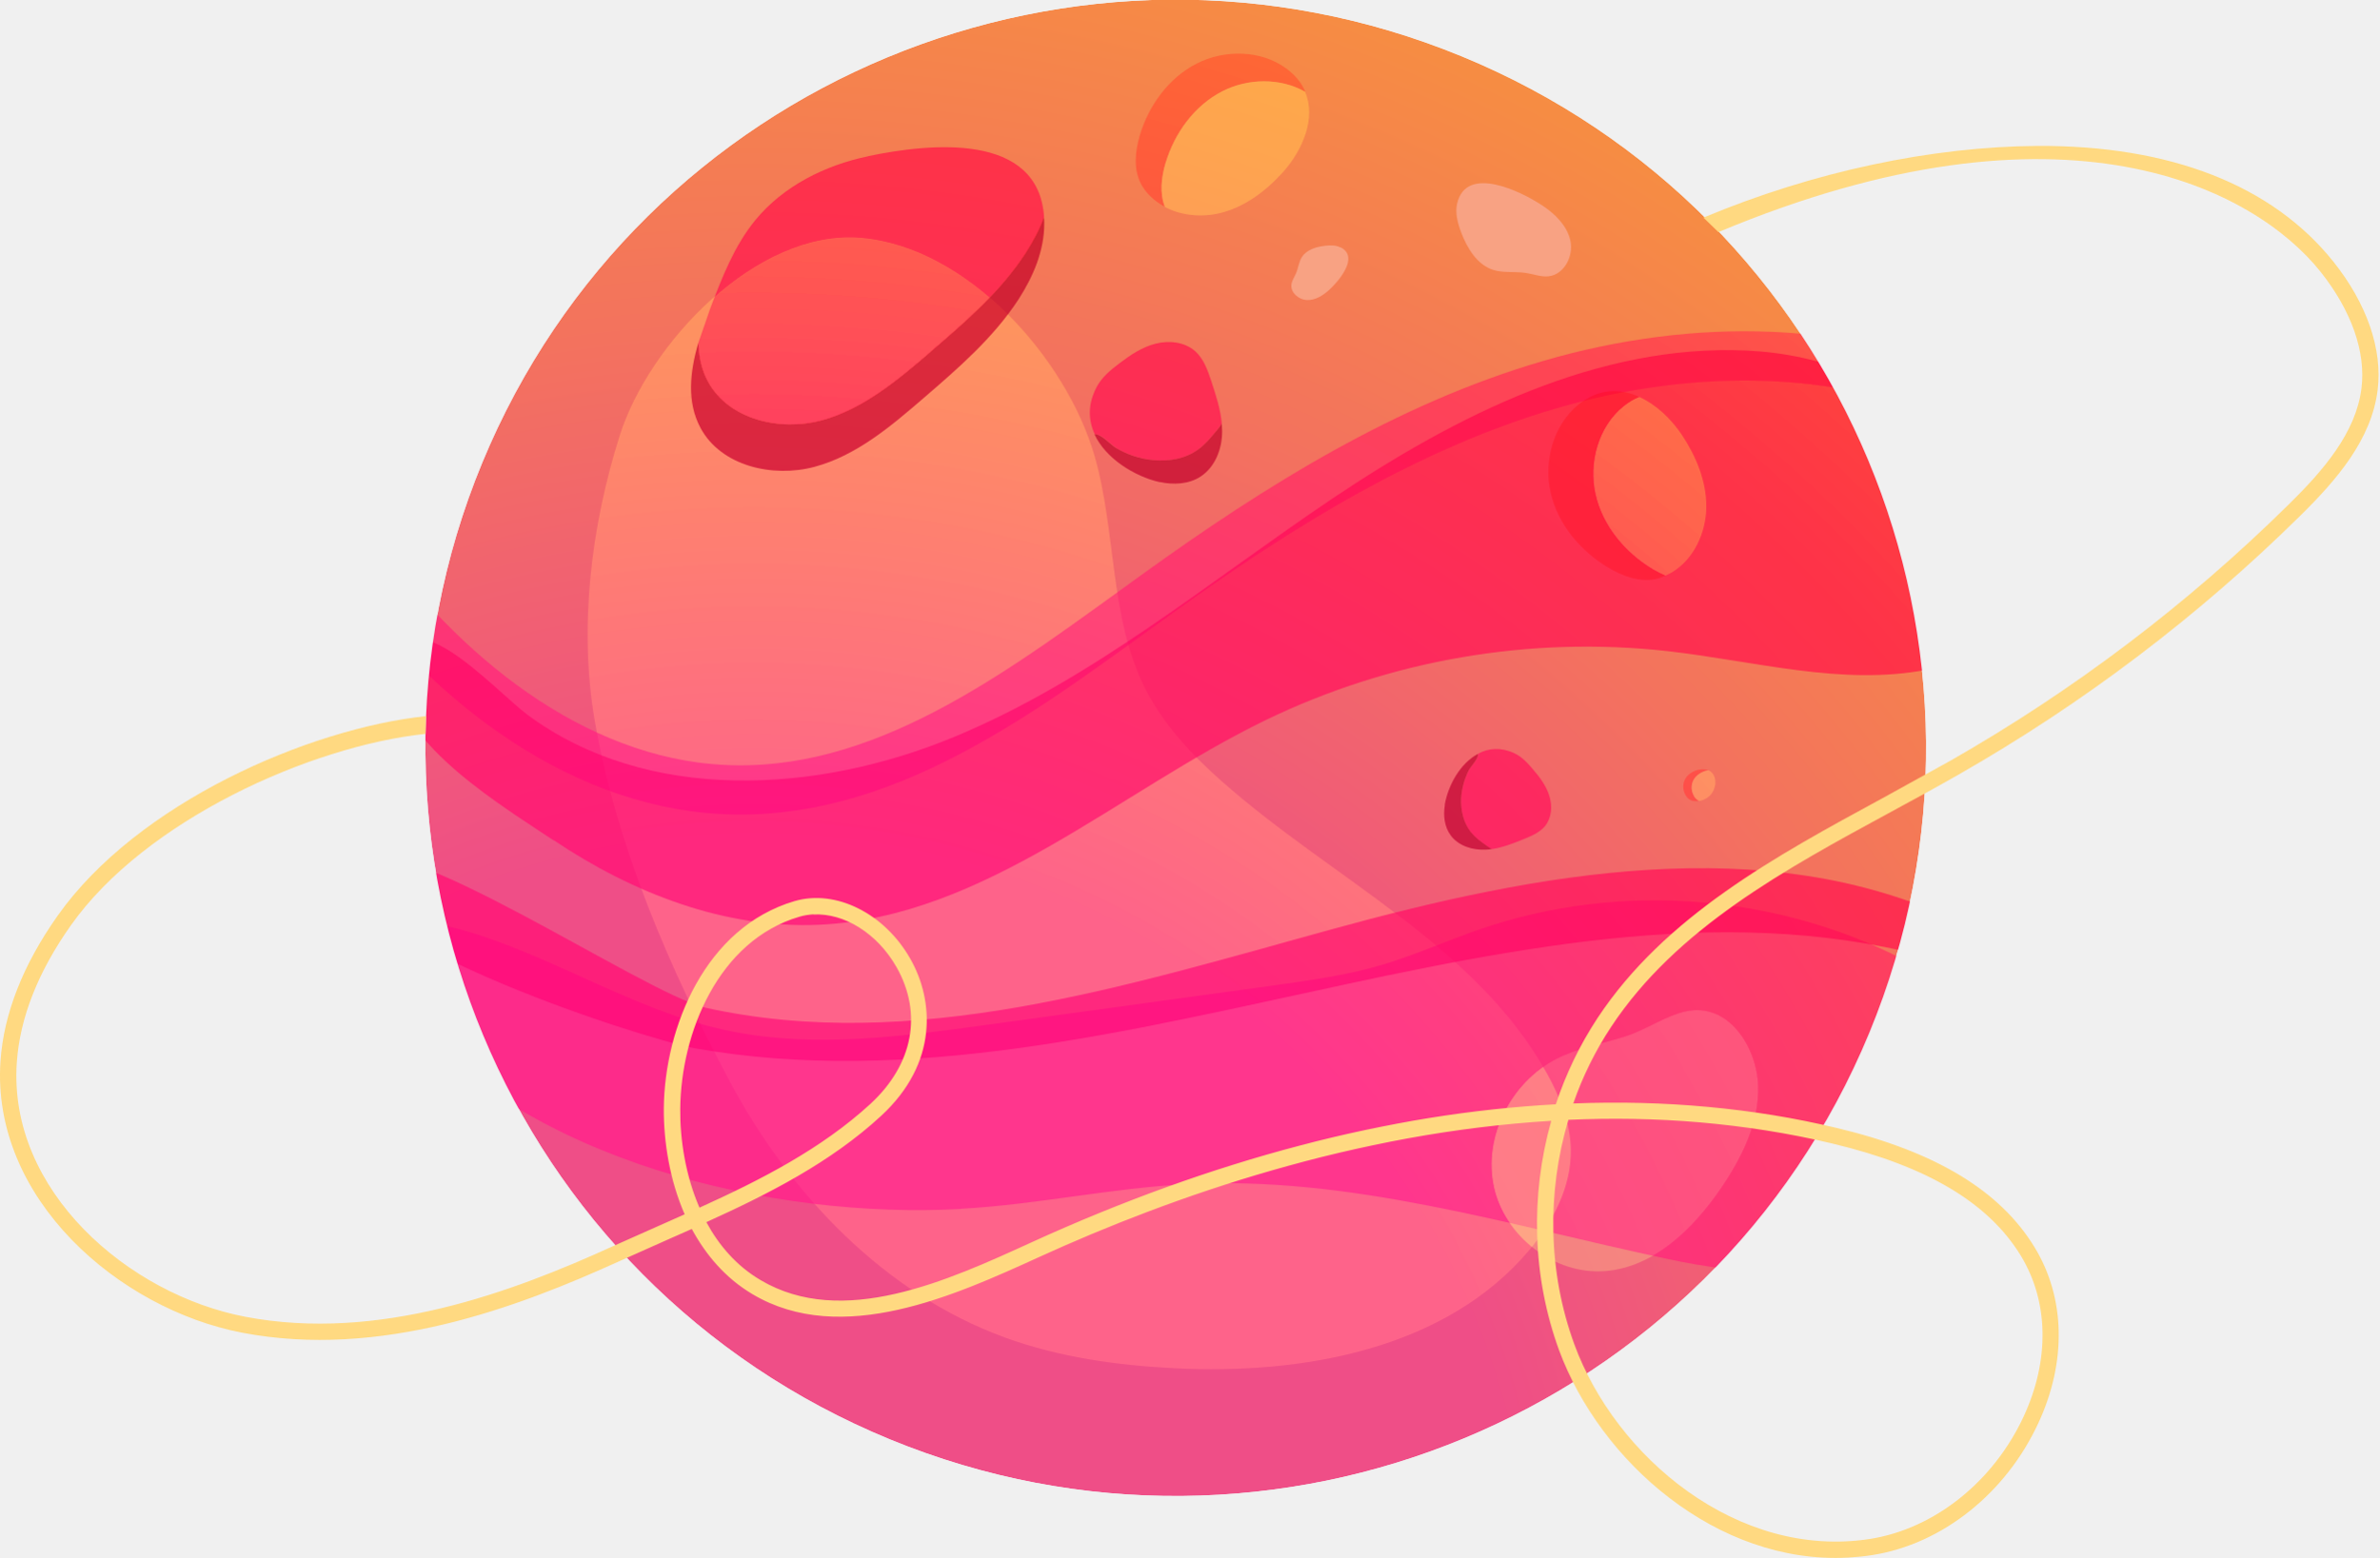
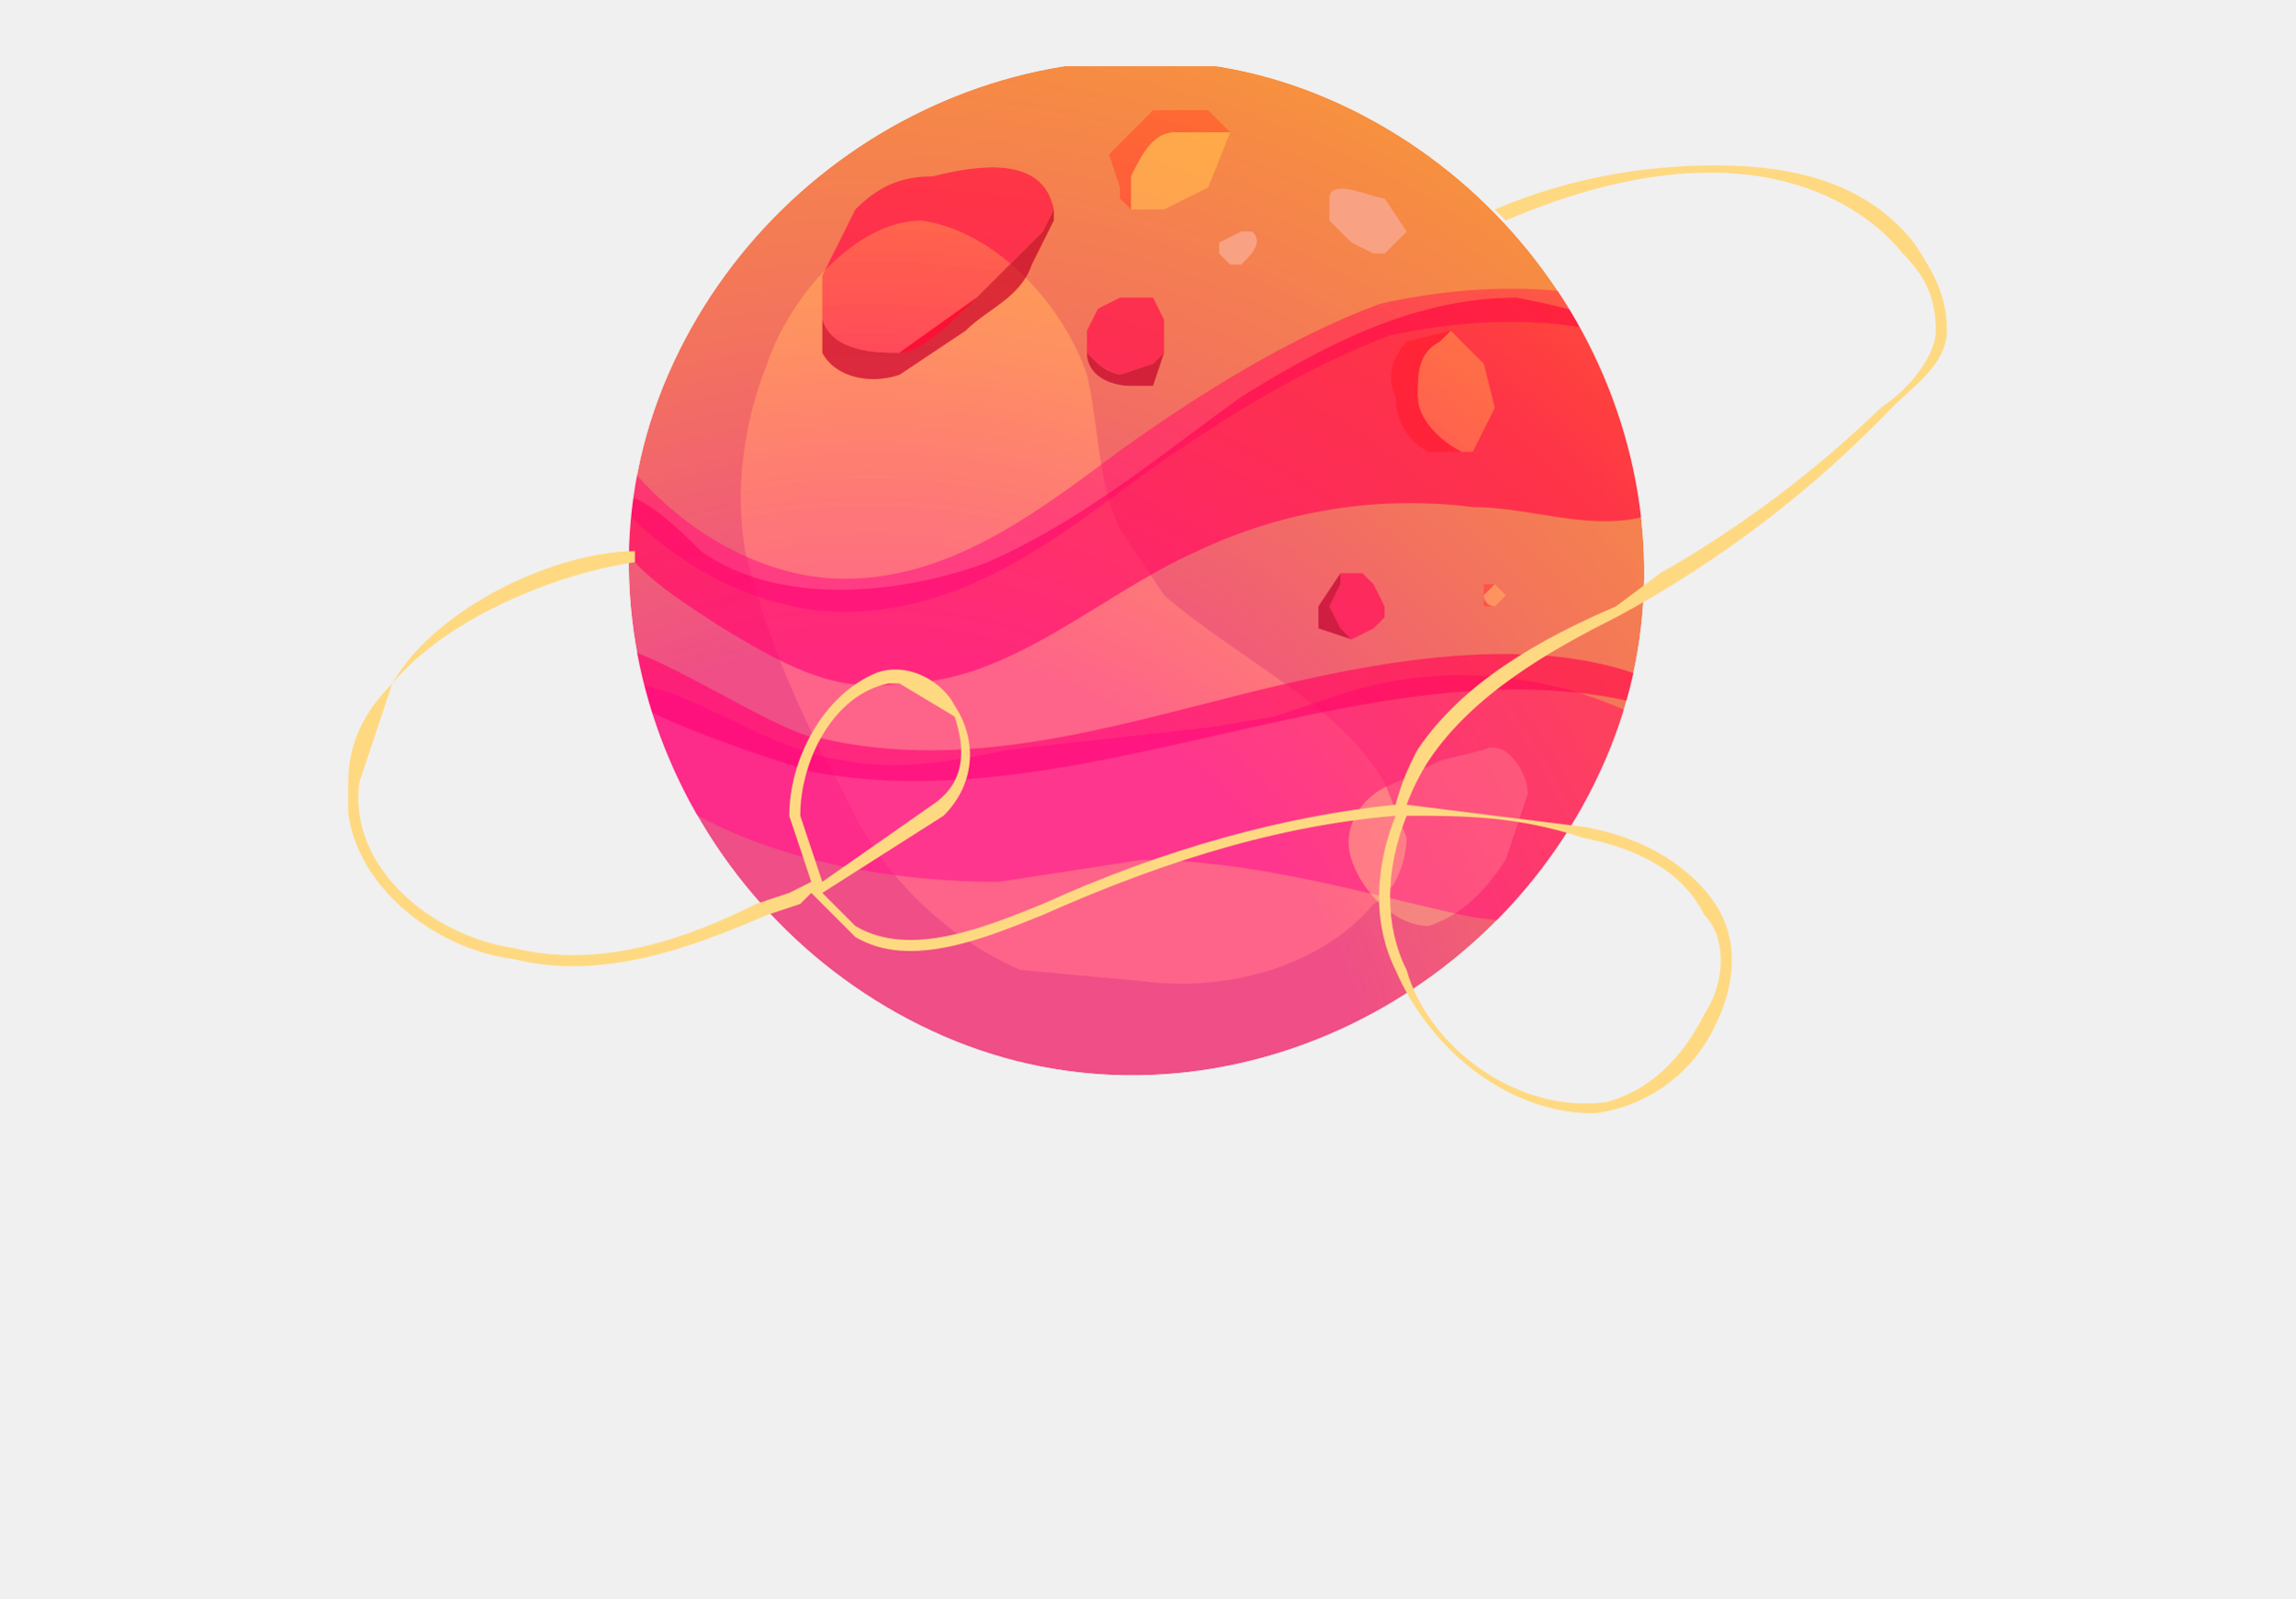
- <svg xmlns="http://www.w3.org/2000/svg" width="145" height="95" fill="none">
-   <g clip-path="url(#C)">
-     <mask id="A" maskUnits="userSpaceOnUse" x="25" y="-1" width="93" height="93">
-       <path d="M113.932 62.982c9.622-23.29-1.503-49.951-24.849-59.551S39.009 4.93 29.387 28.22s1.503 49.951 24.849 59.551 50.073-1.499 59.696-24.789z" fill="#fff" />
+ <svg xmlns="http://www.w3.org/2000/svg" width="145" height="101" fill="none" viewBox="0 -6 145 145">
+   <g clip-path="url(#a)">
+     <mask id="b" width="93" height="93" x="25" y="-1" maskUnits="userSpaceOnUse">
+       <path fill="#fff" d="M114 63c10-23-2-50-25-60S39 5 29 28s2 50 25 60 50-2 60-25z" />
    </mask>
-     <g mask="url(#A)">
-       <path d="M113.932 62.982c9.622-23.29-1.503-49.951-24.849-59.551S39.009 4.93 29.387 28.22s1.503 49.951 24.849 59.551 50.073-1.499 59.696-24.789z" fill="url(#B)" />
+     <g mask="url(#b)">
+       <path fill="url(#c)" d="M114 63c10-23-2-50-25-60S39 5 29 28s2 50 25 60 50-2 60-25z" />
      <g style="mix-blend-mode:overlay">
-         <path d="M97.25 30.133c-.437-1.924.169-4.105 1.7-5.354.318-.258.636-.446.964-.575-1.173-.535-2.485-.526-3.707.466-1.531 1.249-2.127 3.431-1.7 5.354.437 1.924 1.799 3.56 3.499 4.581.875.526 1.908.902 2.902.704.209-.04.408-.119.607-.208a7.87 7.87 0 0 1-.766-.387c-1.699-1.011-3.061-2.657-3.498-4.581z" fill="#f15b60" />
-         <path d="M103.999 30.916c.01-1.577-.617-3.094-1.491-4.402-.656-.982-1.581-1.854-2.594-2.31-.328.129-.646.317-.964.575-1.531 1.249-2.127 3.431-1.7 5.354s1.799 3.56 3.498 4.581c.249.149.507.278.766.387l.377-.188c1.352-.803 2.098-2.429 2.108-3.996z" fill="#f8a283" />
+         <path fill="#f15b60" d="M97 30c0-2 0-4 2-5l1-1-4 1c-1 1-2 3-1 5 0 2 1 4 3 5h4a8 8 0 0 1-1 0l-4-5z" />
+         <path fill="#f8a283" d="m104 31-1-4-3-3-1 1c-2 1-2 3-2 5s2 4 4 5h1l2-4z" />
      </g>
-       <path opacity=".59" d="M94.864 64.57c-2.763 1.418-4.463 4.74-3.817 7.774s3.688 5.414 6.789 5.166c2.982-.238 5.367-2.578 7.057-5.047 1.272-1.864 2.336-3.996 2.266-6.247-.079-2.39-1.829-5.126-4.433-4.541-1.232.278-2.445 1.14-3.677 1.527-1.401.446-2.863.694-4.185 1.368z" fill="#f8a283" />
+       <path fill="#f8a283" d="M95 65c-3 1-5 4-4 7s4 6 7 6c3-1 5-3 7-6l2-6c0-2-2-5-4-4l-4 1-4 2z" opacity=".6" />
+       <path fill="#f8a283" d="M67 28c1 4 1 10 3 14l4 6c7 6 16 10 20 17l2 5c0 2-1 5-3 6-5 6-14 8-21 7l-11-1c-7-3-13-9-16-16-4-7-7-14-9-22-1-6 0-12 2-17 2-6 8-13 14-13 7 1 13 8 15 14z" style="mix-blend-mode:overlay" />
+       <path fill="#ee3372" d="M43 61c13 3 26-1 38-4s27-6 38-1c2 1 3 3 2 3-25-9-53 10-79 5-3-1-23-7-20-11 2-3 17 8 21 8z" style="mix-blend-mode:overlay" />
+       <path fill="#ef4683" d="m59 74 13-2c10 0 20 3 29 5 5 1 11 1 15-2 3-3 3-7 4-11l-1-3-2-2c-8-4-18-5-27-2l-6 2-6 1-18 2c-5 1-10 2-15 1-7-1-13-6-19-7-5-1-4 2-2 6 8 9 23 12 35 12z" style="mix-blend-mode:overlay" />
+       <path stroke="#ef4683" stroke-miterlimit="10" stroke-width="3" d="M22 34c5 8 14 14 23 14 10 0 18-6 26-12 7-5 15-10 23-13 9-2 19-2 27 2" style="mix-blend-mode:overlay" />
+       <path fill="#ee3372" d="M34 51c5 3 10 6 16 5 10 0 18-8 27-12a45 45 0 0 1 25-4c5 0 10 2 15 1l3-1v-2c0-4 0-8-2-11-2-4-7-5-12-6-9 0-17 4-25 9-7 5-14 11-23 15-8 3-19 4-26-1-2-2-8-8-8-3 0 4 7 8 10 10z" style="mix-blend-mode:overlay" />
      <g style="mix-blend-mode:overlay">
-         <path d="M66.695 27.743c1.362 4.69.904 9.896 3.111 14.258 1.113 2.191 2.823 4.016 4.662 5.642 6.699 5.939 15.486 9.995 19.82 17.818.785 1.418 1.412 2.975 1.451 4.601.05 2.29-1.083 4.462-2.564 6.207-5.069 5.989-13.727 7.566-21.569 7.169-3.529-.178-7.067-.674-10.377-1.884-7.316-2.677-13.051-8.696-16.719-15.547-3.668-6.861-6.938-14.377-8.26-22.042-.984-5.721-.229-11.879 1.521-17.411 1.759-5.563 8.3-12.603 14.711-12.057 6.511.555 12.504 7.367 14.214 13.257v-.01z" fill="#f8a283" />
+         <path fill="#f15b60" d="M71 10c1-2 2-4 4-4h5l-2-2h-5l-4 4 1 3v1l1 1v-3z" />
+         <path fill="#f8a283" d="m78 11 2-5h-5c-2 0-3 2-4 4v3h3l4-2z" />
      </g>
      <g style="mix-blend-mode:overlay">
-         <path d="M42.949 61.436c12.663 2.836 25.704-1.329 38.218-4.769s26.36-6.068 38.079-.516c1.302.615 2.674 2.4 1.491 3.223-24.899-8.964-52.312 9.192-78.374 4.551-3.24-.575-23.656-7.189-20.615-11.323 1.948-2.647 17.524 8.002 21.201 8.825v.01z" fill="#ee3372" />
+         <path fill="#f15b60" d="m103 48 1-1h-1v2h1a1 1 0 0 1-1-1z" />
+         <path fill="#f8a283" d="m105 48-1-1-1 1a1 1 0 0 0 1 1l1-1z" />
      </g>
-       <g style="mix-blend-mode:overlay">
-         <path d="M58.574 73.712c4.632-.258 9.184-1.269 13.816-1.507 9.83-.506 19.452 2.469 29.083 4.531 4.94 1.061 10.755 1.666 14.423-1.805 2.862-2.707 3.389-7 3.657-10.927.07-.972.12-1.983-.288-2.866-.477-1.021-1.491-1.676-2.485-2.221-8.021-4.393-17.911-5.235-26.559-2.261-1.998.684-3.936 1.567-5.964 2.172-2.197.654-4.473.962-6.739 1.279l-17.394 2.39c-5.119.704-10.357 1.408-15.436.416-6.56-1.269-12.216-5.573-18.756-6.723-5.208-.922-4.036 2.162-1.481 5.344 7.475 9.301 22.762 12.831 34.143 12.186l-.02-.01z" fill="#ef4683" />
-       </g>
-       <g style="mix-blend-mode:overlay">
-         <path d="M21.996 34.228c5.487 7.466 13.637 13.852 22.921 13.941 9.612.099 17.852-6.366 25.644-11.978 7.355-5.305 15.198-10.193 23.905-12.741 8.718-2.548 18.468-2.558 26.539 1.596" stroke="#ef4683" stroke-width="3" stroke-miterlimit="10" />
-       </g>
-       <g style="mix-blend-mode:overlay">
-         <path d="M33.745 51.233c4.781 3.213 10.437 5.424 16.202 5.156 10.069-.466 18.13-8.071 27.185-12.474a44.9 44.9 0 0 1 24.551-4.204c5.268.595 10.585 2.132 15.794 1.12.825-.159 1.719-.436 2.177-1.14.367-.555.387-1.269.397-1.944.04-3.698.03-7.635-1.958-10.748-2.405-3.778-7.157-5.414-11.629-5.622-9.095-.416-17.703 3.956-25.257 9.023-7.544 5.077-14.621 11.036-23.03 14.526-8.399 3.49-18.756 4.065-26.052-1.358-1.978-1.477-7.862-8.061-7.902-2.162-.03 3.937 6.669 7.922 9.512 9.836l.01-.01z" fill="#ee3372" />
-       </g>
-       <g style="mix-blend-mode:overlay">
-         <path d="M71.049 9.935c.547-1.834 1.759-3.51 3.469-4.383 1.56-.793 3.528-.823 5.039.04-.219-.526-.596-1.001-1.163-1.418-1.541-1.13-3.747-1.17-5.457-.297s-2.922 2.548-3.469 4.383c-.278.942-.388 2.003.04 2.885.149.307.358.585.606.823.268.258.566.476.885.644-.328-.843-.219-1.805.04-2.677h.01z" fill="#f15b60" />
-         <path d="M78.175 10.52c1.242-1.378 2.047-3.332 1.372-4.918-1.511-.863-3.479-.833-5.039-.04-1.71.873-2.922 2.548-3.469 4.383-.258.873-.368 1.844-.04 2.677 1.014.535 2.256.644 3.379.367 1.481-.367 2.763-1.329 3.787-2.459l.01-.01z" fill="#f8a283" />
-       </g>
-       <g style="mix-blend-mode:overlay">
-         <path d="M103.214 48.487a1 1 0 0 1 .019-.962c.169-.278.507-.496.885-.555a.96.96 0 0 0-.398-.059c-.417.02-.815.258-.994.565s-.168.664-.019.962c.079.159.198.307.397.377.07.02.139.04.219.04l.238-.01a.75.75 0 0 1-.347-.357z" fill="#f15b60" />
-         <path d="M104.545 47.773c.03-.317-.089-.664-.417-.803-.378.05-.716.278-.885.555-.179.307-.169.664-.02.962a.68.68 0 0 0 .348.357c.249-.04.477-.169.646-.327.209-.218.309-.486.338-.744h-.01z" fill="#f8a283" />
-       </g>
-       <g style="mix-blend-mode:multiply">
-         <path d="M56.716 21.457c-1.998 1.715-4.085 3.48-6.63 4.174-2.544.684-5.675-.04-6.938-2.36-.407-.744-.566-1.547-.586-2.37-.517 1.785-.716 3.619.139 5.206 1.252 2.31 4.393 3.044 6.938 2.36s4.632-2.449 6.63-4.174c2.117-1.825 4.264-3.679 5.795-6.019.905-1.398 1.59-2.995 1.581-4.66 0-.129 0-.248-.02-.377-.278.773-.676 1.507-1.123 2.201-1.521 2.34-3.668 4.194-5.795 6.019h.01z" fill="#dc4a9a" />
-       </g>
-       <g style="mix-blend-mode:overlay">
-         <path d="M52.909 9.529c-2.634.545-5.178 1.824-6.878 3.897-1.272 1.557-2.018 3.47-2.733 5.354l-.736 2.122c.01.823.179 1.626.587 2.37 1.252 2.31 4.393 3.044 6.938 2.36s4.632-2.459 6.63-4.174c2.117-1.824 4.264-3.679 5.795-6.019.447-.684.845-1.428 1.123-2.201-.338-5.196-6.948-4.512-10.715-3.718l-.01.01z" fill="#ee3372" />
-       </g>
-       <g style="mix-blend-mode:overlay">
-         <path d="M68.037 27.327a5.67 5.67 0 0 0 2.217.724c.964.099 1.978-.069 2.763-.635.417-.307.755-.704 1.093-1.11l.358-.476c-.08-.892-.368-1.755-.646-2.608-.219-.655-.457-1.339-.974-1.805-.636-.565-1.58-.674-2.405-.466s-1.551.694-2.227 1.21c-.537.406-1.074.853-1.382 1.448-.547 1.041-.507 2.023-.109 2.875.378-.069.994.654 1.332.843h-.02z" fill="#ee3372" />
-       </g>
-       <g style="mix-blend-mode:multiply">
-         <path d="M70.681 29.389c.845.188 1.779.139 2.505-.337.885-.585 1.302-1.695 1.302-2.746l-.02-.476a4.27 4.27 0 0 1-.358.476c-.328.397-.666.803-1.093 1.11-.785.565-1.799.734-2.763.635a5.46 5.46 0 0 1-2.216-.724c-.328-.188-.954-.912-1.332-.843.686 1.467 2.415 2.558 3.976 2.915v-.01z" fill="#dc4a9a" />
-       </g>
-       <g style="mix-blend-mode:overlay">
-         <path d="M89.507 47.009c-.268.526-.418 1.111-.447 1.696-.03.724.139 1.487.596 2.052.249.307.567.536.885.773.119.089.239.178.378.248.666-.099 1.312-.347 1.938-.605.487-.198.994-.407 1.322-.813.398-.506.447-1.22.249-1.834-.189-.615-.586-1.14-1.004-1.626-.328-.387-.686-.773-1.153-.982-.815-.367-1.551-.297-2.177.04.07.278-.447.773-.576 1.031l-.01.02z" fill="#ee3372" />
-       </g>
-       <g style="mix-blend-mode:multiply">
-         <path d="M88.065 49.082c-.109.645-.03 1.349.358 1.864.477.645 1.332.902 2.137.863.119 0 .239-.02.358-.04-.129-.069-.258-.159-.378-.248-.318-.228-.636-.466-.885-.773-.457-.565-.626-1.329-.596-2.053.03-.595.189-1.17.447-1.696.129-.258.646-.764.577-1.031-1.083.575-1.829 1.924-2.028 3.113h.01z" fill="#dc4a9a" />
-       </g>
-       <path d="M88.811 12.414c-.129.575.03 1.18.239 1.735.368.982.974 1.993 1.968 2.31.646.198 1.342.079 2.008.188.457.069.914.258 1.382.198.944-.119 1.511-1.249 1.302-2.181s-.954-1.646-1.759-2.171c-1.203-.783-4.582-2.499-5.139-.079zm-7.107 2.677c-.278-.149-.606-.139-.914-.109-.547.059-1.143.228-1.441.694-.189.298-.219.674-.358.992-.099.228-.249.436-.278.674-.07.496.437.932.944.952s.964-.268 1.342-.605c.557-.506 1.879-2.003.716-2.608l-.01.01z" fill="#f8a283" />
+       <path fill="#dc4a9a" d="m57 21-7 5c-2 0-6 0-7-3v-2 5c1 2 4 3 7 2l6-4c2-2 5-3 6-6l2-4v-1l-1 2-6 6z" style="mix-blend-mode:multiply" />
+       <path fill="#ee3372" d="M53 10c-3 0-5 1-7 3l-3 6v4c1 3 5 3 7 3s5-3 7-5l6-6 1-2c-1-5-7-4-11-3zM68 27a6 6 0 0 0 2 1l3-1 1-1v-3l-1-2h-3l-2 1-1 2v2l1 1z" style="mix-blend-mode:overlay" />
+       <path fill="#dc4a9a" d="M71 29h2l1-3-1 1-3 1a5 5 0 0 1-2-1l-1-1c0 2 2 3 4 3z" style="mix-blend-mode:multiply" />
+       <path fill="#ee3372" d="m90 47-1 2 1 2 1 1 2-1 1-1v-1l-1-2-1-1h-2v1z" style="mix-blend-mode:overlay" />
+       <path fill="#dc4a9a" d="M88 49v2l3 1-1-1-1-2 1-2v-1l-2 3z" style="mix-blend-mode:multiply" />
+       <path fill="#f8a283" d="M89 12v2l2 2 2 1h1l2-2-2-3c-1 0-5-2-5 0zm-7 3h-1l-2 1v1l1 1h1c1-1 2-2 1-3z" />
    </g>
-     <path d="M112.626 94.98c-7.991.416-15.108-5.87-17.603-12.652-1.63-4.452-1.759-9.41-.477-13.981-11.908.714-22.99 4.551-31.24 8.319-5.069 2.31-12.007 5.483-17.444 2.251-1.64-.972-2.843-2.39-3.698-3.976l-1.59.704-2.753 1.23c-6.332 2.885-14.661 5.999-23.06 4.393C7.226 79.819-.547 73.077.03 64.698c.199-2.885 1.372-5.87 3.479-8.855 4.861-6.881 15.287-11.413 22.454-12.176l-.03 1.081c-7.047.754-17.086 5.275-21.609 11.671-2.008 2.836-3.111 5.652-3.3 8.359-.547 7.833 6.809 14.159 13.926 15.518 8.121 1.547 16.261-1.497 22.454-4.323l2.763-1.23 1.561-.694c-.915-2.102-1.282-4.422-1.272-6.445.04-4.978 2.554-11.066 7.962-12.652 2.525-.744 5.497.744 7.067 3.52 1.431 2.519 1.71 6.346-1.779 9.569-3.071 2.836-6.849 4.759-10.655 6.485.765 1.418 1.849 2.677 3.3 3.53 4.99 2.965 11.391.049 16.52-2.3 11.053-5.047 21.857-7.873 31.956-8.418a22.21 22.21 0 0 1 2.545-5.265c4.105-6.207 10.854-9.866 17.375-13.406l4.095-2.261a99.84 99.84 0 0 0 20.654-15.647c2.108-2.072 4.095-4.373 4.433-7.08.279-2.221-.616-4.74-2.494-7.109-3.996-5.007-15.546-11.274-36.698-2.419l-.914-.882c6.739-2.826 13.965-4.333 20.376-4.373 8.071-.04 14.293 2.4 18.011 7.05 2.057 2.578 3.012 5.364 2.703 7.843-.377 3.014-2.484 5.463-4.721 7.665-6.232 6.148-13.249 11.462-20.863 15.805-1.352.773-2.724 1.517-4.115 2.271-6.411 3.48-13.051 7.08-17.017 13.088a20.85 20.85 0 0 0-2.306 4.67c5.596-.218 10.963.278 16.033 1.487 6.023 1.438 9.979 3.817 12.086 7.288 1.879 3.084 1.958 6.99.219 10.729-1.988 4.283-5.854 7.357-10.099 8.031-.507.079-1.014.129-1.52.159h.019zM95.59 68.288c-1.322 4.452-1.233 9.331.368 13.693 2.505 6.832 9.929 13.128 18.03 11.859 3.916-.625 7.505-3.48 9.353-7.466 1.591-3.431 1.531-7-.169-9.796-1.968-3.233-5.715-5.463-11.47-6.842-5.407-1.289-10.844-1.686-16.122-1.448h.01zM49.579 55.755c-.288.02-.577.059-.865.149-4.93 1.448-7.216 7.08-7.256 11.71-.02 1.894.328 4.075 1.173 6.029 3.747-1.696 7.435-3.589 10.417-6.326 2.604-2.4 3.2-5.513 1.59-8.349-1.173-2.062-3.191-3.302-5.069-3.203l.01-.01z" fill="#ffd981" />
+     <path fill="#ffd981" d="M113 95c-8 0-15-6-18-13-2-4-2-9 0-14-12 1-23 5-32 9-5 2-12 5-17 2l-4-4-1 1-3 1c-7 3-15 6-23 4-8-1-16-8-15-16 0-3 1-6 4-9 4-7 15-12 22-12v1c-7 1-17 5-22 11l-3 9c-1 8 7 14 14 15 8 2 16-1 22-4l3-1 2-1-2-6c0-5 3-11 8-13 3-1 6 1 7 3 2 3 2 7-1 10l-11 7 3 3c5 3 12 0 17-2 11-5 22-8 32-9a22 22 0 0 1 2-5c4-6 11-10 18-13l4-3a100 100 0 0 0 20-15c3-2 5-5 5-7 0-3-1-5-3-7-4-5-15-12-36-3l-1-1c7-3 14-4 20-4 8 0 14 2 18 7 2 3 3 5 3 8s-3 5-5 7a101 101 0 0 1-25 19c-6 3-13 7-17 13a21 21 0 0 0-2 4l16 2c6 1 10 4 12 7s2 7 0 11a14 14 0 0 1-11 8zM96 68c-2 5-2 10 0 14 2 7 10 13 18 12 4-1 7-4 9-8 2-3 2-7 0-9-2-4-6-6-11-7-6-2-11-2-16-2zM50 56h-1c-5 1-8 7-8 12l2 6 10-7c3-2 3-5 2-8l-5-3z" />
  </g>
  <defs>
-     <radialGradient id="B" cx="0" cy="0" r="1" gradientUnits="userSpaceOnUse" gradientTransform="translate(46.5367 98.5207) rotate(-2.9528) scale(152.076 151.707)">
-       <stop offset=".31" stop-color="#ef4e87" />
-       <stop offset=".52" stop-color="#f3735d" />
-       <stop offset=".72" stop-color="#f7923d" />
-       <stop offset=".89" stop-color="#faa429" />
+     <radialGradient id="c" cx="0" cy="0" r="1" gradientTransform="matrix(152 -8 8 152 47 99)" gradientUnits="userSpaceOnUse">
+       <stop offset=".3" stop-color="#ef4e87" />
+       <stop offset=".5" stop-color="#f3735d" />
+       <stop offset=".7" stop-color="#f7923d" />
+       <stop offset=".9" stop-color="#faa429" />
      <stop offset="1" stop-color="#fbab22" />
    </radialGradient>
-     <clipPath id="C">
-       <path fill="#fff" d="M0 0h145v95H0z" />
+     <clipPath id="a">
+       <path fill="#fff" d="M0 0h145v145H0z" />
    </clipPath>
  </defs>
</svg>
